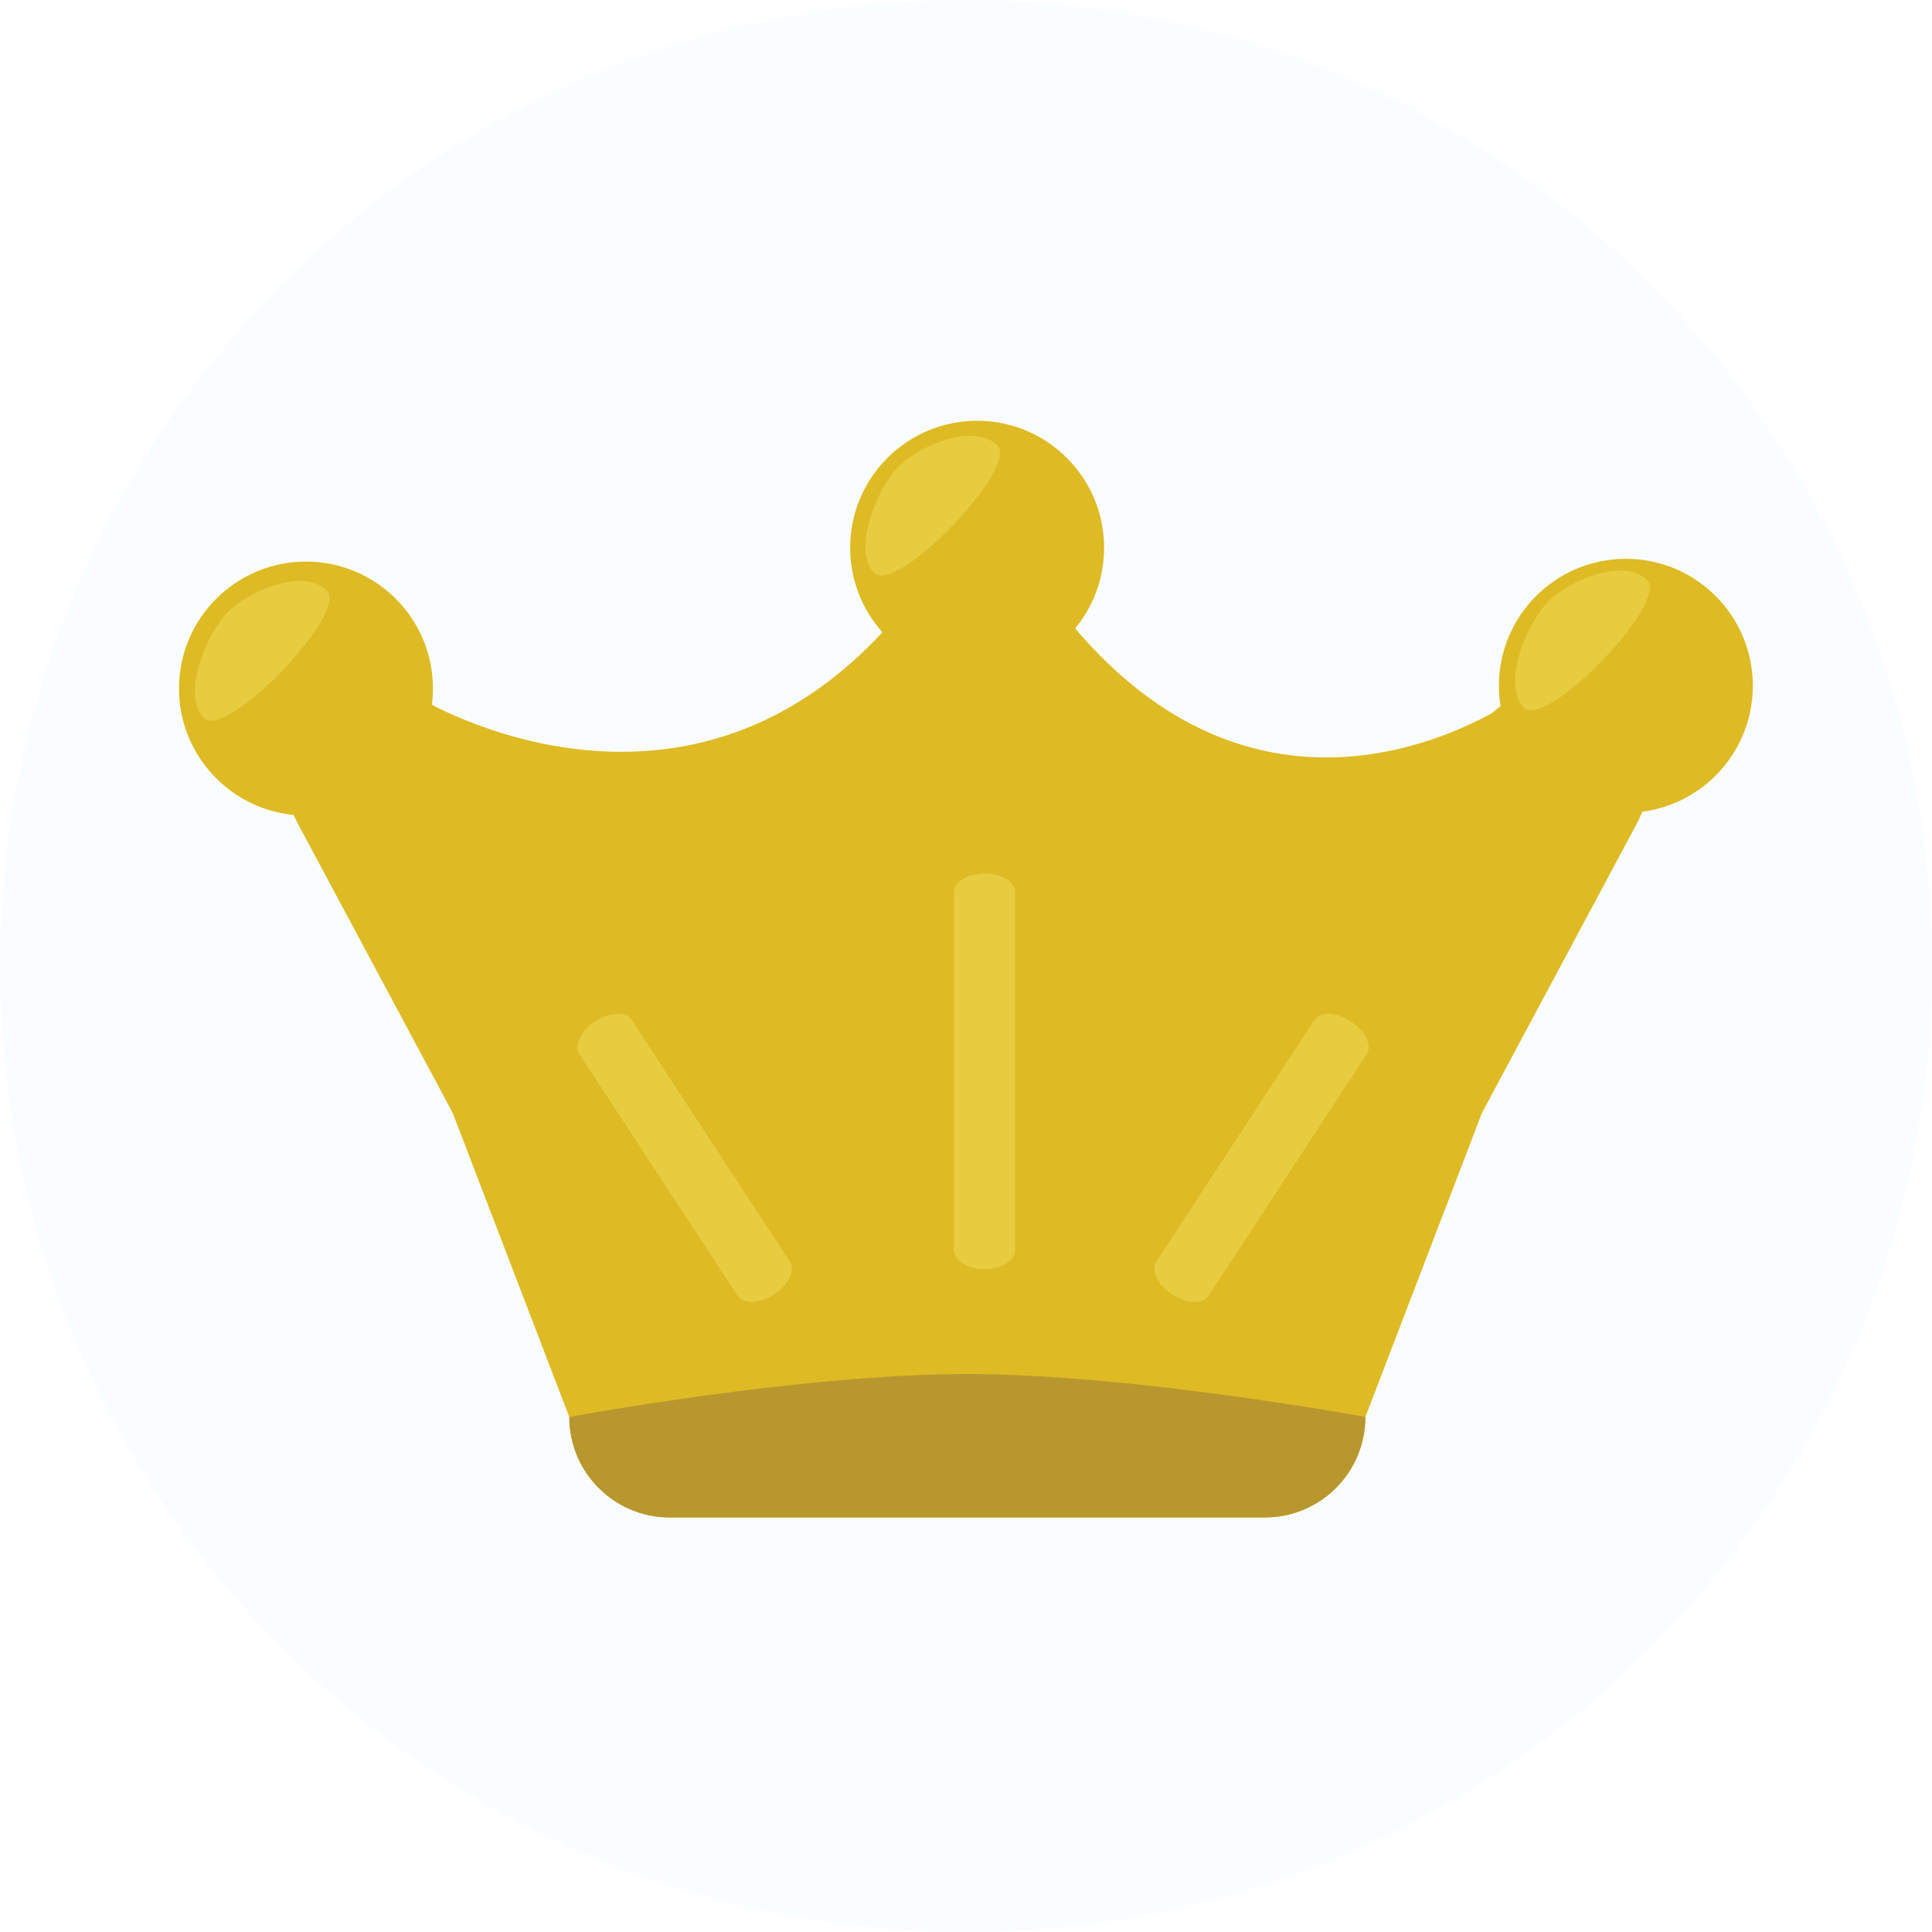
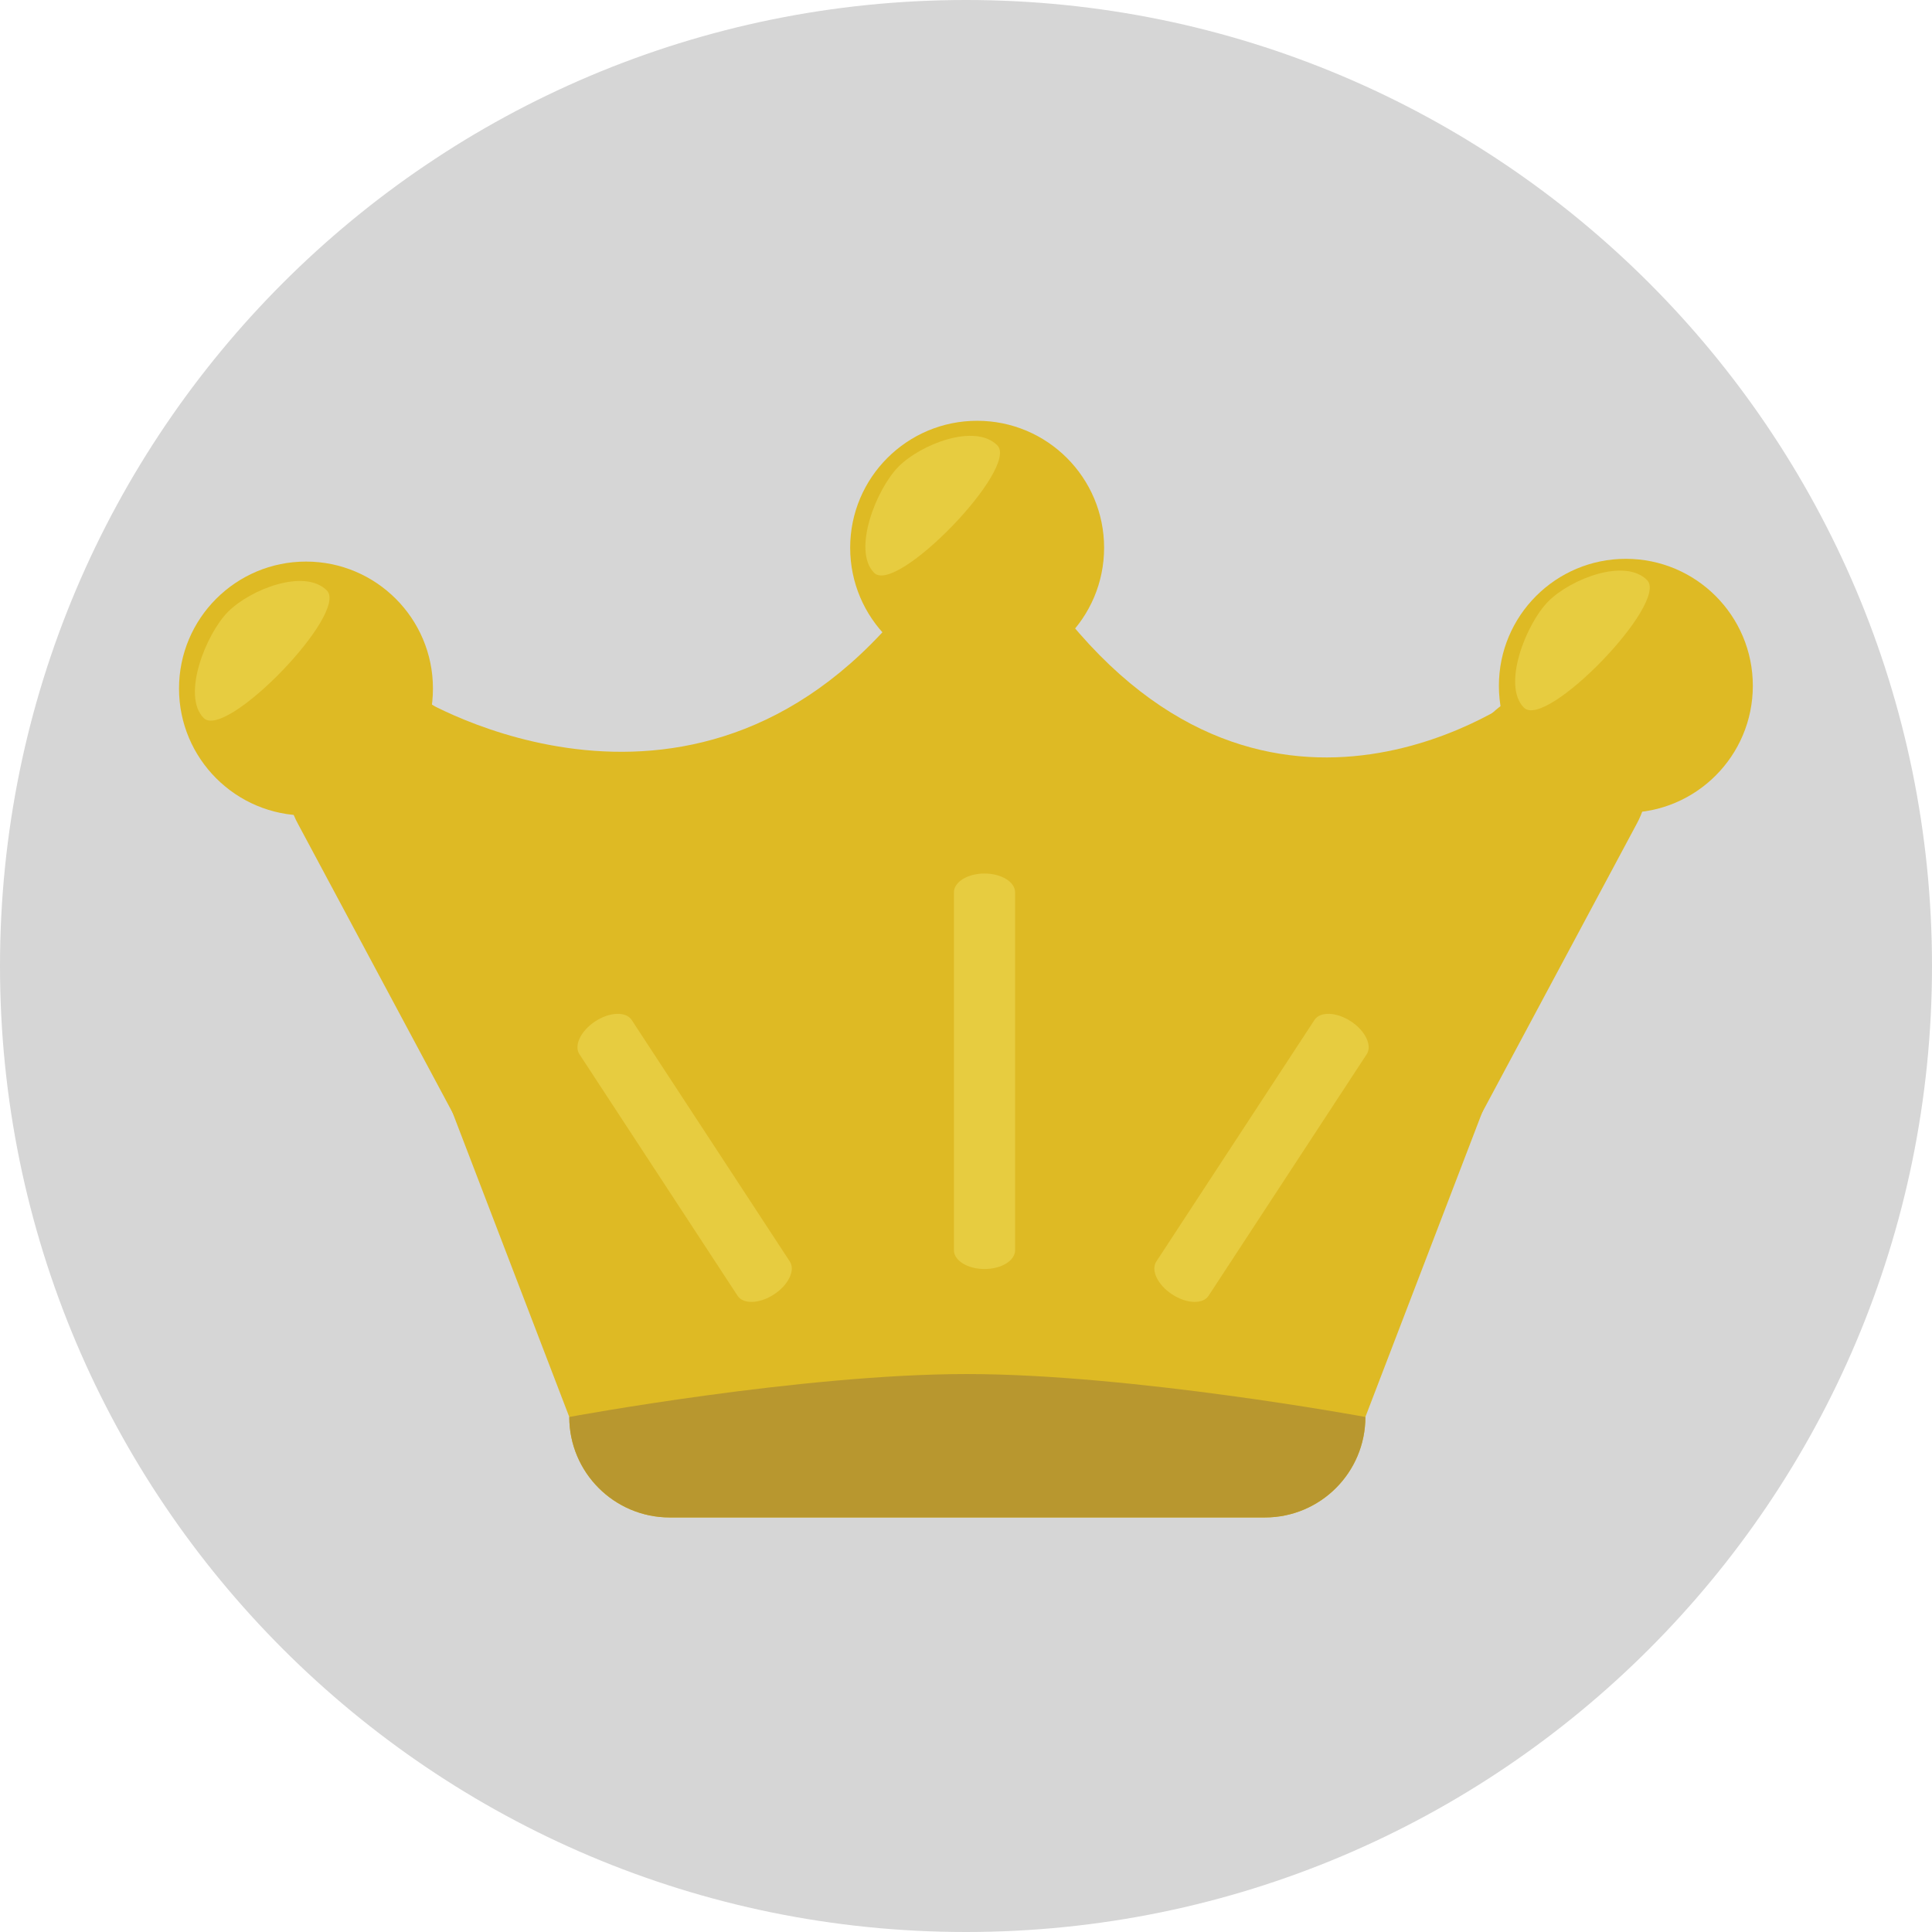
<svg xmlns="http://www.w3.org/2000/svg" height="800px" width="800px" version="1.1" id="Layer_1" viewBox="0 0 473.658 473.658" xml:space="preserve" fill="#000000">
  <g id="SVGRepo_bgCarrier" stroke-width="0" />
  <g id="SVGRepo_tracerCarrier" stroke-linecap="round" stroke-linejoin="round" />
  <g id="SVGRepo_iconCarrier">
-     <circle style="fill:#fafdff;" cx="236.829" cy="236.829" r="236.829" />
+     <circle style="fill:#d6d6d6;" cx="236.829" cy="236.829" r="236.829" />
    <g>
      <path style="fill:#DEBA24;" d="M334.743,347.39c0,13.608-11.028,24.636-24.629,24.636H164.195 c-13.601,0-24.629-11.028-24.629-24.636l-30.691-80.042c0-13.601,11.021-24.629,24.629-24.629h207.301 c13.608,0,24.629,11.028,24.629,24.629L334.743,347.39z" />
      <path style="fill:#DEBA24;" d="M189.818,324.429c5.998,10.935,2.001,24.659-8.934,30.654l0,0 c-10.935,6.002-24.659,2.001-30.654-8.926L73.087,202.051c-5.998-10.935-2.001-24.659,8.934-30.654l0,0 c10.927-6.002,24.651-2.001,30.654,8.926L189.818,324.429z" />
      <path style="fill:#DEBA24;" d="M284.498,324.429c-6.002,10.935-2.008,24.659,8.926,30.654l0,0 c10.927,6.002,24.659,2.001,30.654-8.926l77.144-144.106c5.998-10.935,2.001-24.659-8.934-30.654l0,0 c-10.927-6.002-24.651-2.001-30.654,8.926L284.498,324.429z" />
      <path style="fill:#DEBA24;" d="M262.344,324.332c0.052,12.475-10.007,22.628-22.475,22.684l0,0 c-12.475,0.06-22.628-10-22.684-22.475l0.942-163.447c-0.06-12.475,10.007-22.628,22.475-22.684l0,0 c12.468-0.06,22.621,10,22.684,22.468L262.344,324.332z" />
      <path style="fill:#DEBA24;" d="M102.375,170.877c0,0,69.104,42.766,121.1-24.285l-3.762,98.86l-72.53,8.208L102.375,170.877z" />
      <path style="fill:#DEBA24;" d="M373.306,170.193c0,0-61.573,46.184-113.575-20.859L257,247.161l72.522,8.208L373.306,170.193z" />
      <circle style="fill:#DEBA24;" cx="75.016" cy="168.806" r="31.128" />
      <circle style="fill:#DEBA24;" cx="239.559" cy="134.289" r="31.128" />
      <circle style="fill:#DEBA24;" cx="398.604" cy="168.132" r="31.128" />
    </g>
    <path style="fill:#B8972F;" d="M334.743,347.39c0,13.608-11.028,24.636-24.629,24.636H164.195 c-13.601,0-24.629-11.028-24.629-24.636c0,0,56.767-10.523,97.443-10.523S334.743,347.39,334.743,347.39z" />
    <g style="opacity:0.4;">
      <path style="fill:#F6E568;" d="M248.87,306.505c0,2.55-3.351,4.615-7.502,4.615l0,0c-4.14,0-7.502-2.068-7.502-4.615V218.77 c0-2.55,3.358-4.615,7.502-4.615l0,0c4.147,0,7.502,2.068,7.502,4.615V306.505z" />
    </g>
    <g style="opacity:0.4;">
      <path style="fill:#F6E568;" d="M296.3,317.679c-1.387,2.132-5.389,1.978-8.934-0.337l0,0c-3.541-2.315-5.28-5.931-3.885-8.055 l38.776-59.228c1.395-2.132,5.396-1.978,8.941,0.337l0,0c3.534,2.322,5.273,5.924,3.878,8.055L296.3,317.679z" />
    </g>
    <g style="opacity:0.4;">
      <path style="fill:#F6E568;" d="M180.825,317.679c1.395,2.132,5.396,1.978,8.941-0.337l0,0c3.534-2.315,5.273-5.931,3.878-8.055 l-38.776-59.228c-1.395-2.132-5.396-1.978-8.941,0.337l0,0c-3.534,2.322-5.273,5.924-3.878,8.055L180.825,317.679z" />
    </g>
    <g style="opacity:0.4;">
      <path style="fill:#F6E568;" d="M49.939,176.042c-5.471-5.471,0.535-20.62,6.002-26.099c5.479-5.464,18.72-10.658,24.191-5.187 C85.599,150.231,55.41,181.505,49.939,176.042z" />
    </g>
    <g style="opacity:0.4;">
      <path style="fill:#F6E568;" d="M214.32,140.452c-5.471-5.471,0.535-20.62,6.002-26.091c5.467-5.471,18.713-10.658,24.184-5.187 C249.977,114.645,219.791,145.919,214.32,140.452z" />
    </g>
    <g style="opacity:0.4;">
      <path style="fill:#F6E568;" d="M373.62,173.499c-5.478-5.471,0.535-20.62,6.002-26.099c5.471-5.464,18.713-10.658,24.184-5.187 S379.083,178.962,373.62,173.499z" />
    </g>
  </g>
</svg>
